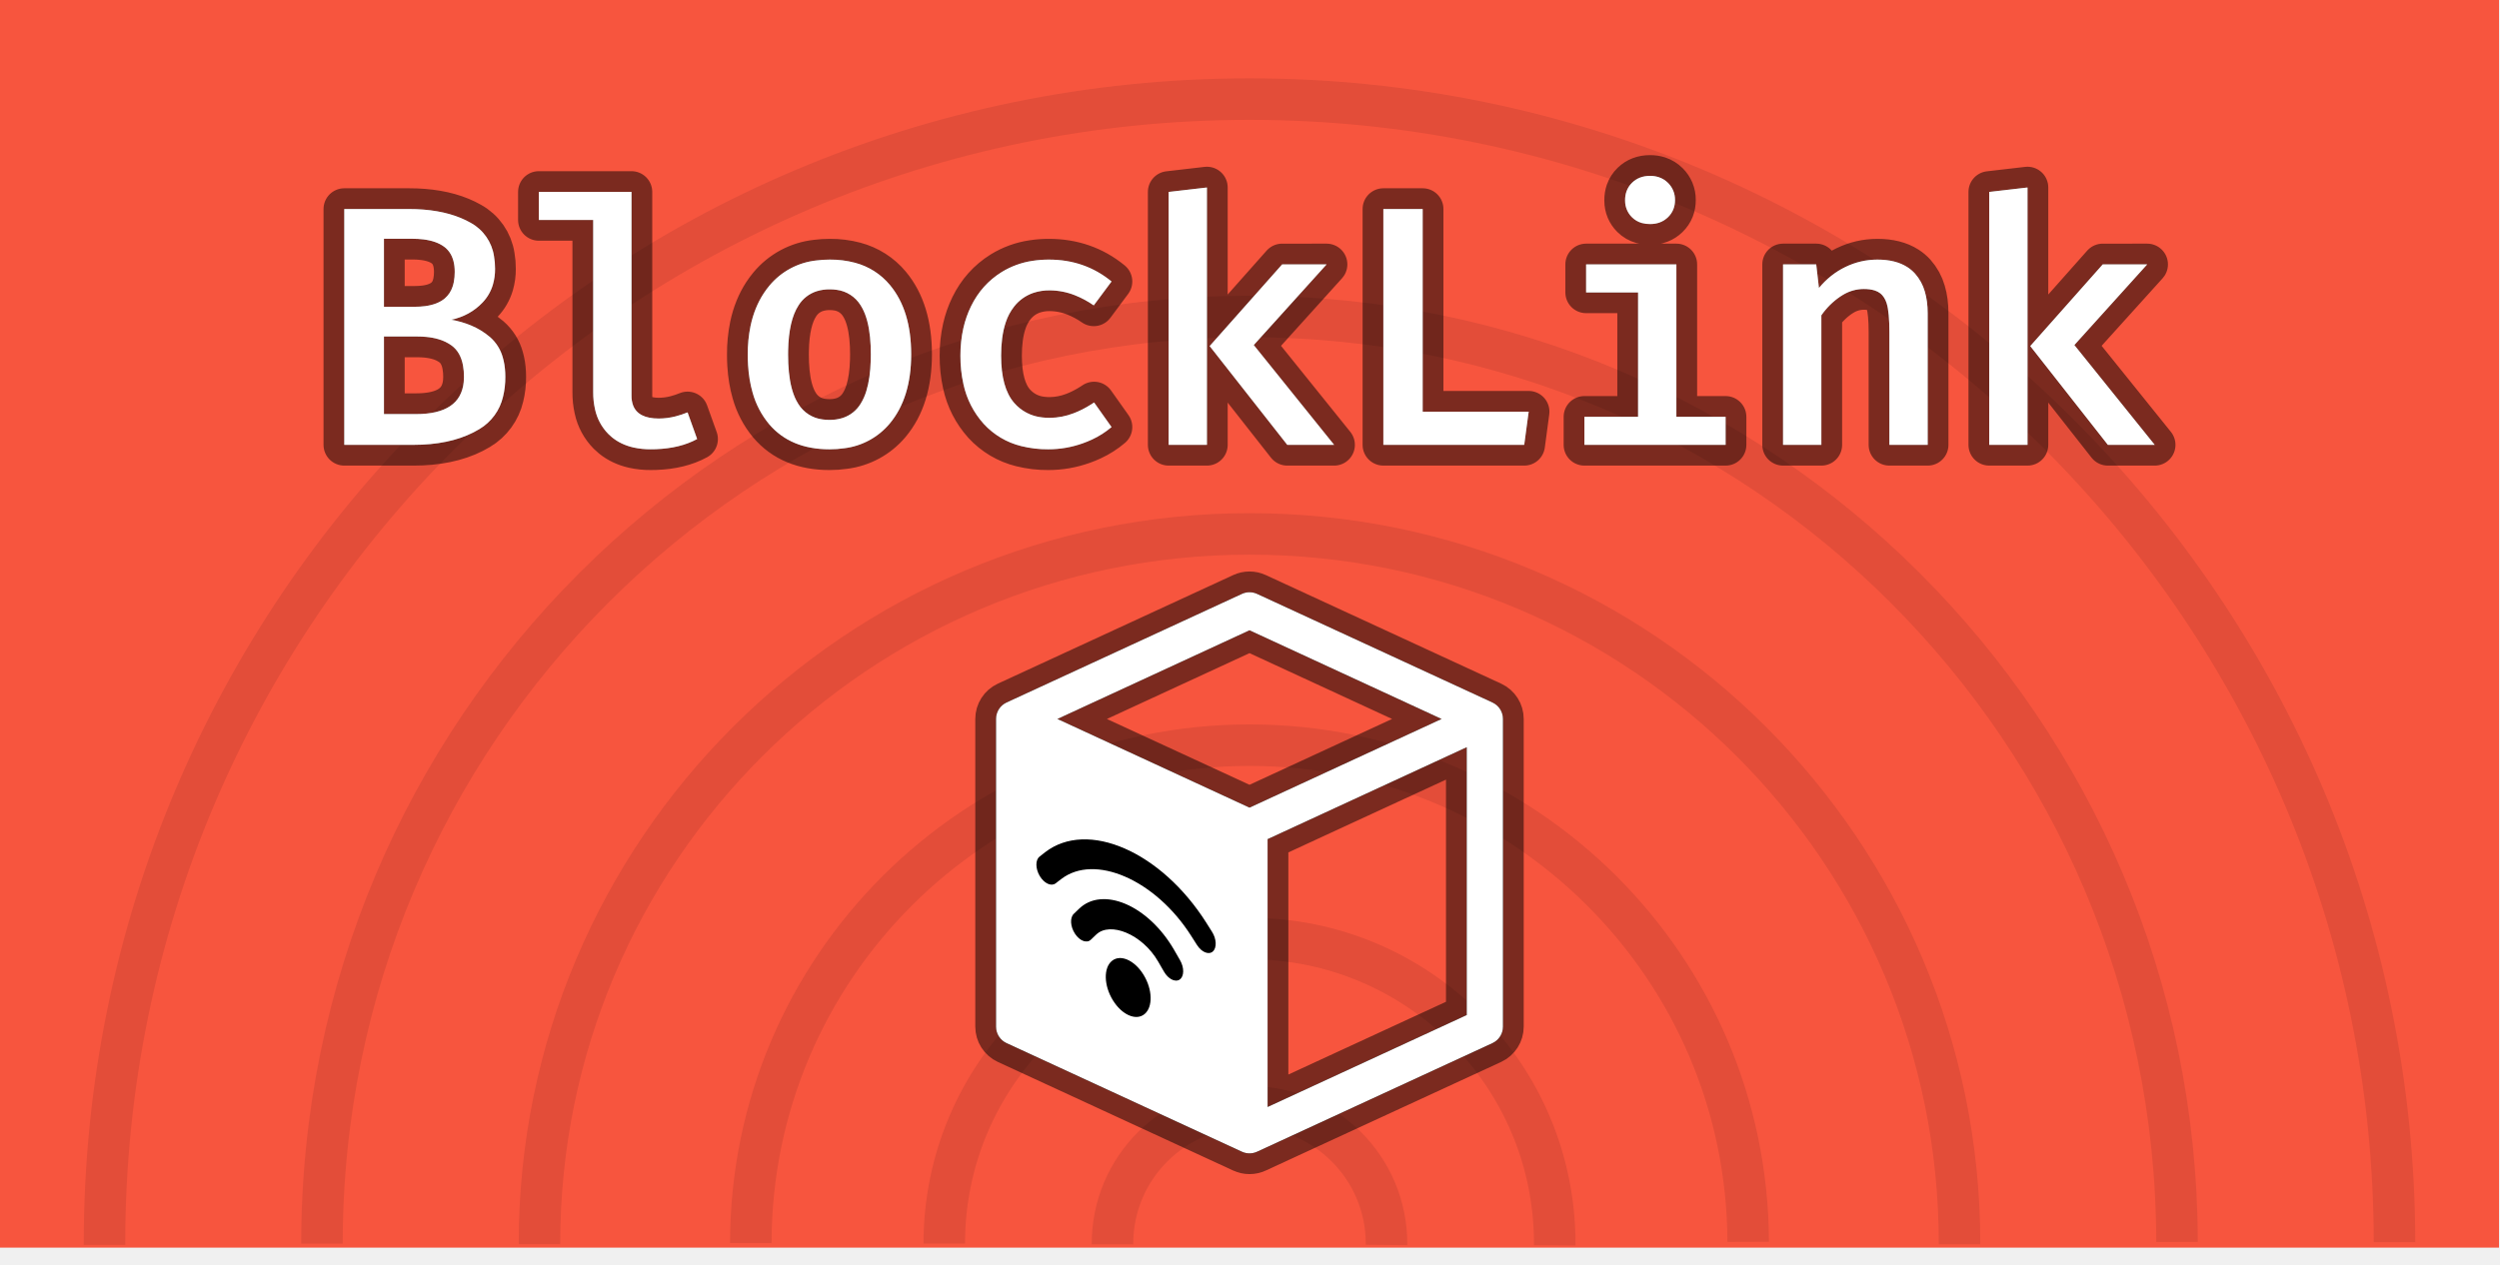
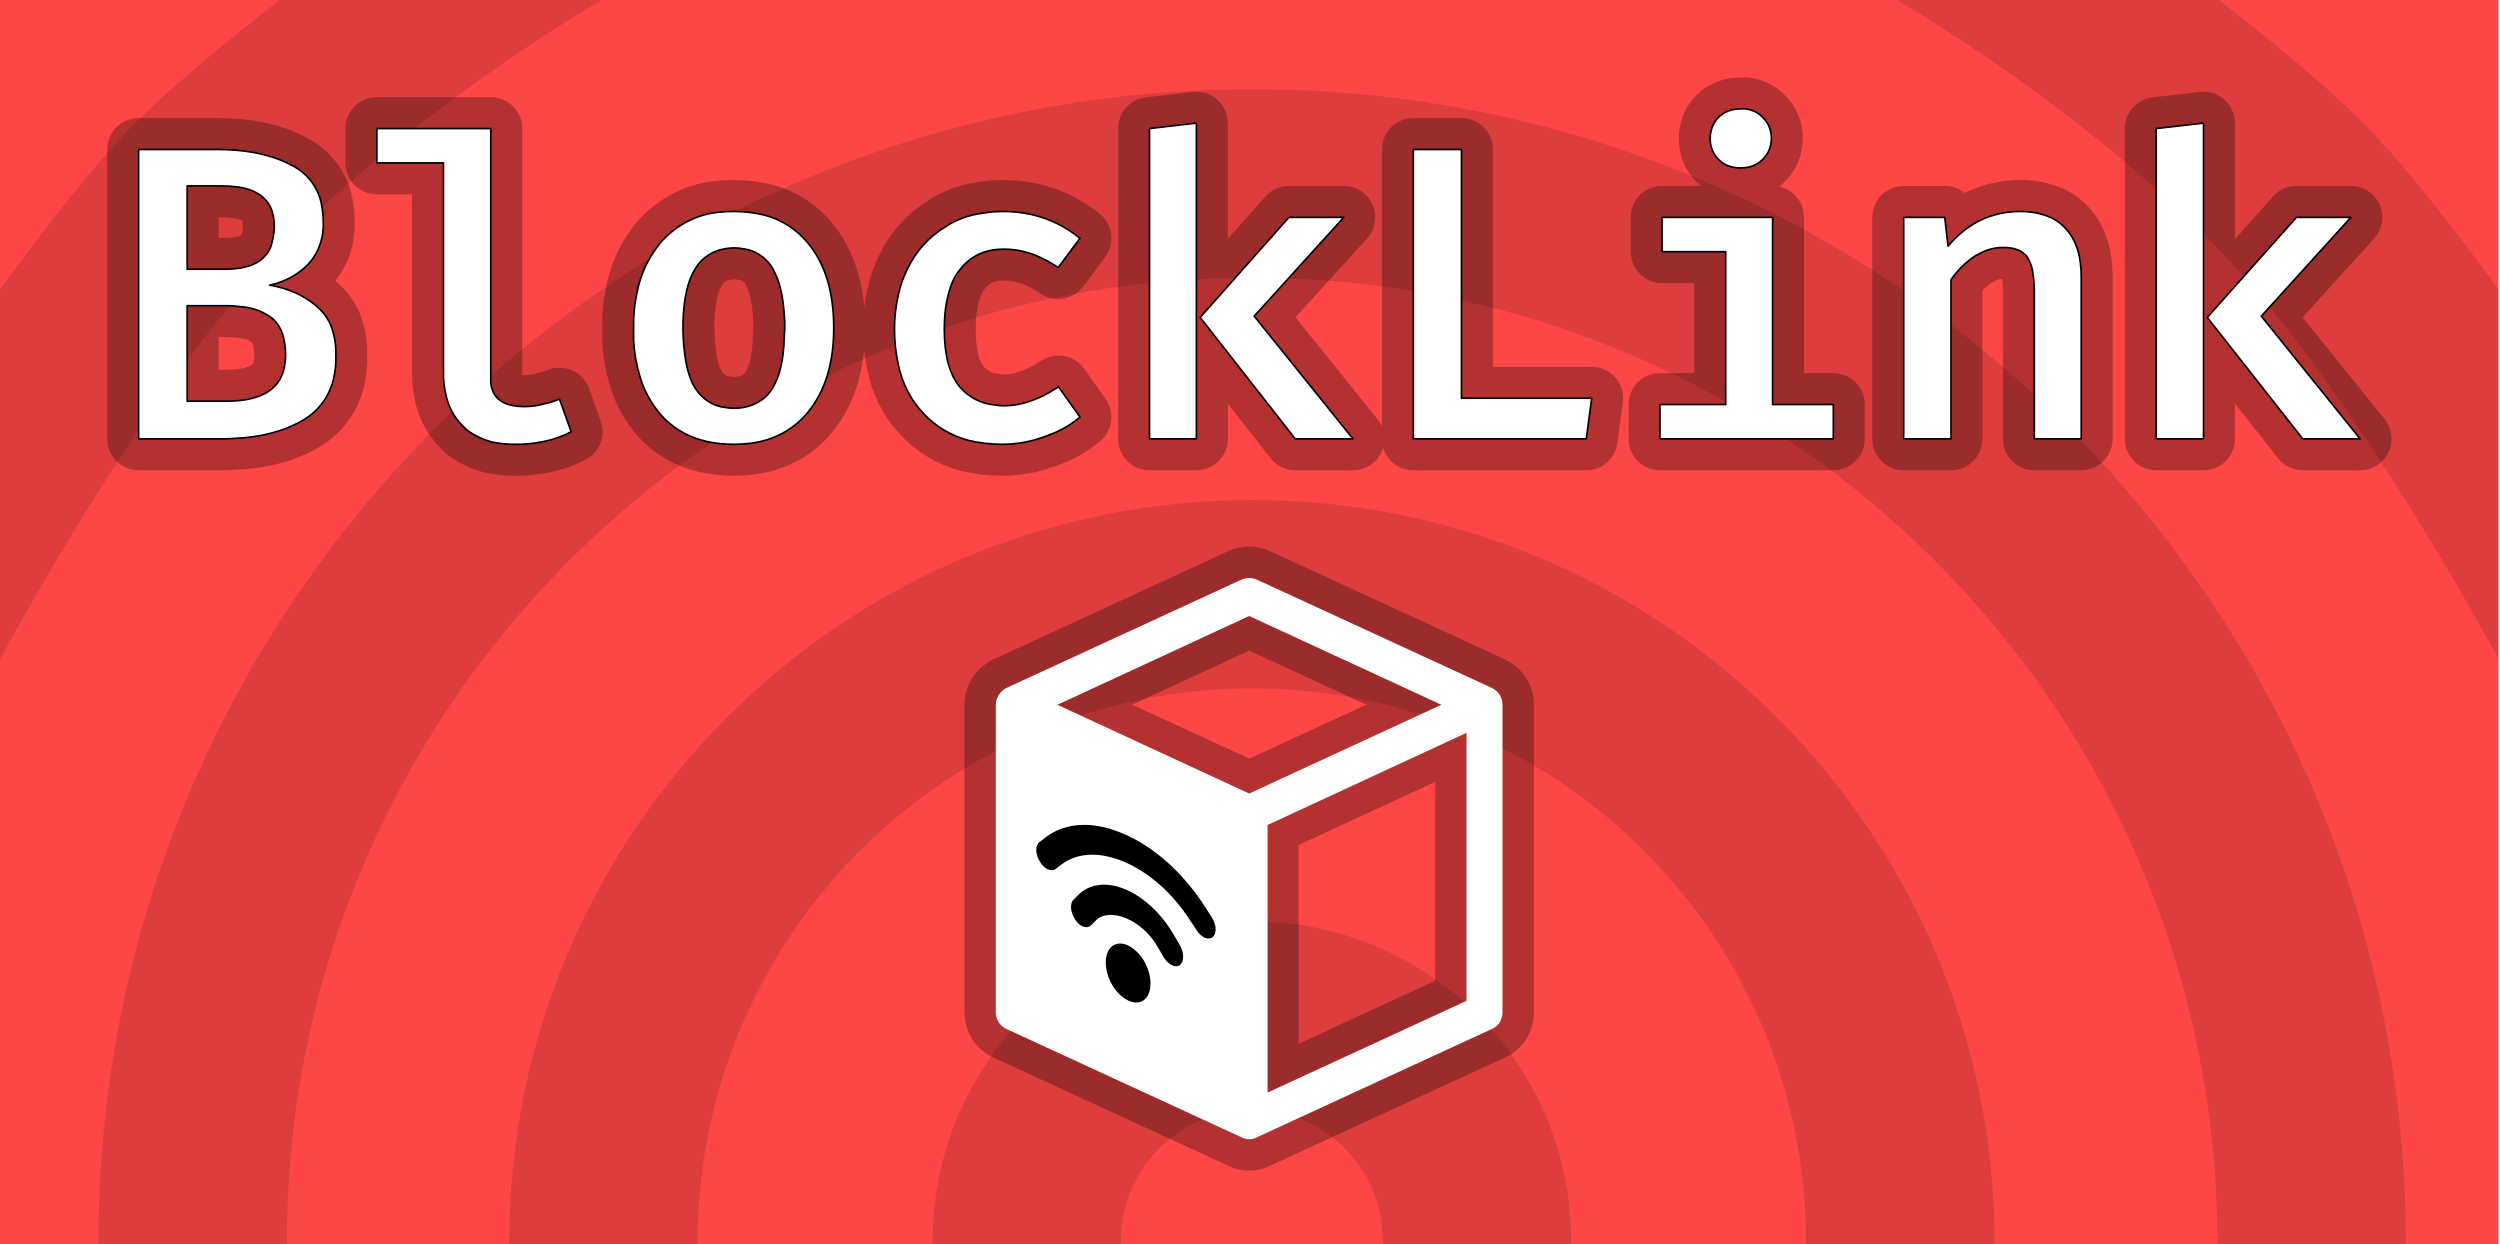
- <svg xmlns="http://www.w3.org/2000/svg" version="1.1" width="601.969" height="304.695" viewBox="0,0,601.969,304.695">
-   <g transform="translate(60.98458,-29.67563)">
-     <g stroke-miterlimit="10">
-       <path d="M-60.985,330.324v-300.649h601.969v300.649z" fill="#f7553e" fill-rule="nonzero" stroke="none" stroke-width="0" stroke-linecap="butt" stroke-linejoin="miter" />
-       <g fill="none" fill-rule="nonzero" stroke="#e34d39" stroke-width="10" stroke-linecap="butt" stroke-linejoin="miter">
-         <path d="M206.997,329.542c-0,-0.057 -0,-0.114 -0,-0.171c0,-18.228 14.776,-33.004 33.004,-33.004c18.228,0 33.004,14.776 33.004,33.004c0,0.103 -0,0.205 -0.001,0.307" />
-         <path d="M166.474,329.346c0.013,-40.596 32.928,-73.502 73.527,-73.502c40.607,0 73.527,32.919 73.527,73.527c0,0.136 -0,0.272 -0.001,0.408" />
-         <path d="M119.871,329.227c0.078,-66.279 53.832,-119.984 120.129,-119.984c66.196,0 119.886,53.542 120.128,119.681" />
-         <path d="M68.963,329.496c-0,-0.042 -0,-0.083 -0,-0.125c0,-94.461 76.576,-171.037 171.037,-171.037c94.461,0 171.037,76.576 171.037,171.037c0,0.052 -0,0.104 -0,0.155" />
-         <path d="M16.573,329.362c0.005,-123.391 100.035,-223.418 223.427,-223.418c123.255,0 223.2,99.804 223.427,223.007" />
-         <path d="M-35.817,329.672c-0,-0.1 -0,-0.201 -0,-0.301c0,-152.329 123.488,-275.817 275.817,-275.817c152.208,0 275.621,123.292 275.817,275.454" />
+ <svg xmlns="http://www.w3.org/2000/svg" version="1.2" viewBox="0 0 597 297" width="597" height="297">
+   <style>
+ 		.s0 { fill: #ff4646 } 
+ 		.s1 { opacity: .13;fill: #000000;stroke: #000000;stroke-linecap: round;stroke-miterlimit:10;stroke-width: .4 } 
+ 		.s2 { opacity: .13;fill: none;stroke: #000000;stroke-miterlimit:10;stroke-width: 45 } 
+ 		.s3 { opacity: .3;fill: #ffffff;stroke: #000000;stroke-linecap: round;stroke-linejoin: round;stroke-width: 15 } 
+ 		.s4 { fill: #ffffff;stroke: #000000;stroke-linecap: round;stroke-linejoin: round;stroke-width: .4 } 
+ 		.s5 { opacity: .3;fill: #000000;stroke: #000000;stroke-linejoin: round;stroke-width: 15 } 
+ 		.s6 { fill: #000000;stroke: #000000;stroke-miterlimit:10;stroke-width: .4 } 
+ 		.s7 { fill: #ffffff } 
+ 	</style>
+   <g>
+     <g>
+       <path class="s0" d="m0 298v-298h596.6v298z" />
+       <g>
+         <path class="s1" d="m529.7 0.1c0 0 23.5 17.9 36.3 31.2 12.7 13.3 30.5 37.9 30.5 37.9v87.5c0 0-32.2-60.2-63.5-94.1-33.1-35.8-79.3-62.4-79.3-62.4z" />
+         <path class="s1" d="m143 0.2c0 0-46.3 26.6-79.4 62.4-31.3 33.9-63.4 94.1-63.4 94.1v-87.5c0 0 17.7-24.6 30.5-37.9 12.8-13.3 36.3-31.2 36.3-31.2z" />
+         <g>
+           <path class="s2" d="m245.2 297.8c0-0.1 0-1.5 0-1.5 0-29.7 24.1-53.8 53.8-53.8 29.7 0 53.7 24.1 53.7 53.8 0 0.1 0 1.3 0 1.5" />
+           <path class="s2" d="m144.1 297.8c0 0 0-1.6 0-1.8 0.4-85.2 69.6-154.1 154.9-154.1 85.5 0 154.8 69.3 154.8 154.9q0 0.4 0 0.9" />
+           <path class="s2" d="m46 297.8c0 0 0-1.8 0-2 0.5-139.3 113.6-252 253-252 139.1 0 252 112.3 253 251.2 0 0.3 0 2.8 0 2.8" />
+         </g>
      </g>
-       <path d="M368.525,136.873v-43.487h7.989l0.659,5.683c1.812,-2.196 3.94,-3.885 6.383,-5.065c2.443,-1.181 5.01,-1.771 7.701,-1.771c2.929,0 5.331,0.601 7.205,1.804c0.686,0.439 1.31,0.968 1.855,1.573c1.098,1.24 1.903,2.711 2.356,4.303c0.461,1.537 0.692,3.288 0.692,5.251v31.709h-9.224v-27.097c0.001,-0.744 -0.012,-1.488 -0.039,-2.232c-0.055,-1.402 -0.164,-2.578 -0.327,-3.529c-0.026,-0.153 -0.055,-0.305 -0.086,-0.457c-0.233,-1.124 -0.639,-2.019 -1.217,-2.685c-0.167,-0.193 -0.353,-0.37 -0.554,-0.527c-0.38,-0.289 -0.806,-0.511 -1.26,-0.657c-0.393,-0.132 -0.83,-0.229 -1.312,-0.29c-0.458,-0.057 -0.92,-0.084 -1.382,-0.082c-1.75,0.006 -3.466,0.486 -4.966,1.388c-0.23,0.134 -0.455,0.275 -0.675,0.424c-1.784,1.208 -3.308,2.718 -4.571,4.53v31.215zM91.132,75.926v49.087c-0.015,0.8 0.116,1.596 0.387,2.349c0.806,2.113 2.873,3.169 6.202,3.169c1.359,-0.007 2.712,-0.183 4.027,-0.523c0.985,-0.251 1.951,-0.572 2.891,-0.96l2.306,6.424c-2.737,1.493 -6.06,2.31 -9.97,2.45c-0.41,0.014 -0.821,0.021 -1.231,0.021c-1.391,0.011 -2.778,-0.134 -4.137,-0.432c-2.004,-0.457 -3.728,-1.275 -5.172,-2.452c-0.301,-0.245 -0.588,-0.506 -0.863,-0.78c-1.623,-1.644 -2.743,-3.718 -3.227,-5.977c-0.302,-1.35 -0.449,-2.729 -0.439,-4.112v-41.51h-13.095v-6.754zM38.585,136.873h-16.637v-56.829h15.566c4.857,0 9.021,0.719 12.492,2.158c0.829,0.342 1.636,0.735 2.415,1.178c3.007,1.655 5.072,4.614 5.588,8.008c0.178,1.014 0.265,2.041 0.259,3.07c0.012,1.293 -0.165,2.58 -0.525,3.822c-0.474,1.607 -1.325,3.078 -2.481,4.291c-2.004,2.114 -4.516,3.5 -7.536,4.159c1.66,0.282 3.282,0.754 4.835,1.406c1.623,0.684 3.131,1.612 4.472,2.753c1.494,1.296 2.57,3.006 3.095,4.913c0.328,1.112 0.524,2.34 0.589,3.684c0.015,0.333 0.023,0.666 0.023,0.999c0.015,1.613 -0.17,3.222 -0.552,4.789c-0.756,3.274 -2.818,6.097 -5.708,7.812c-3.716,2.25 -8.325,3.498 -13.828,3.743c-0.689,0.03 -1.378,0.046 -2.067,0.045zM202.567,126.661l4.2,5.93c-1.418,1.205 -2.993,2.212 -4.682,2.994c-0.73,0.342 -1.476,0.648 -2.236,0.918c-2.69,0.961 -5.463,1.441 -8.318,1.441c-2.202,0.02 -4.397,-0.24 -6.533,-0.774c-3.475,-0.854 -6.619,-2.72 -9.033,-5.362c-2.429,-2.698 -4.108,-5.985 -4.87,-9.533c-0.503,-2.264 -0.748,-4.578 -0.731,-6.898c-0.013,-2.247 0.229,-4.489 0.721,-6.682c0.409,-1.804 1.024,-3.556 1.833,-5.22c1.702,-3.487 4.159,-6.232 7.371,-8.236c2.277,-1.403 4.816,-2.325 7.462,-2.712c1.305,-0.2 2.624,-0.298 3.945,-0.294c5.765,0 10.789,1.757 15.072,5.271l-4.283,5.765c-1.415,-0.987 -2.94,-1.807 -4.544,-2.444c-1.935,-0.77 -3.998,-1.171 -6.08,-1.18c-1.322,-0.015 -2.638,0.187 -3.896,0.597c-1.847,0.625 -3.471,1.777 -4.67,3.315c-0.878,1.126 -1.554,2.395 -1.997,3.752c-0.401,1.172 -0.695,2.481 -0.883,3.927c-0.172,1.373 -0.255,2.757 -0.249,4.141c0,5.161 1.043,8.95 3.13,11.366c1.719,1.996 4.139,3.255 6.76,3.517c0.599,0.073 1.202,0.109 1.806,0.107c1.976,-0.016 3.932,-0.391 5.774,-1.108c1.407,-0.531 2.83,-1.253 4.27,-2.166c0.223,-0.141 0.444,-0.285 0.663,-0.432zM272.244,136.873v-56.829h9.472v48.84h25.532l-1.071,7.989zM342.828,93.387v36.733h11.86v6.754h-34.015v-6.754h12.931v-29.98h-12.519v-6.754zM229.746,74.855v62.018h-9.224v-60.947zM427.413,74.855v62.018h-9.224v-60.947zM144.974,92.991c-1.981,-0.522 -4.023,-0.777 -6.072,-0.758c-1.074,-0.003 -2.147,0.065 -3.212,0.202c-4.419,0.47 -8.481,2.643 -11.325,6.058c-0.489,0.585 -0.944,1.198 -1.363,1.835c-1.5,2.281 -2.564,4.907 -3.192,7.876c-0.465,2.279 -0.691,4.601 -0.675,6.927c-0.001,0.835 0.024,1.67 0.074,2.504c0.147,2.412 0.512,4.627 1.095,6.644c0.767,2.793 2.123,5.388 3.978,7.612c3.432,4.036 8.277,6.054 14.537,6.054c1.208,0.004 2.416,-0.082 3.612,-0.255c4.246,-0.528 8.134,-2.644 10.884,-5.922c3.459,-4.118 5.189,-9.691 5.189,-16.719c0,-7.028 -1.702,-12.588 -5.106,-16.678c-2.174,-2.632 -5.121,-4.513 -8.424,-5.378zM258.572,93.387l-17.543,19.437l19.355,24.05h-11.284l-18.696,-23.802l17.461,-19.684zM456.24,93.387l-17.543,19.437l19.355,24.05h-11.284l-18.696,-23.802l17.461,-19.684zM138.901,99.399c-1.069,-0.012 -2.134,0.142 -3.156,0.457c-1.819,0.581 -3.372,1.791 -4.38,3.414c-1.565,2.41 -2.399,6.019 -2.502,10.826c-0.007,0.344 -0.011,0.689 -0.01,1.034c-0.005,1.404 0.06,2.807 0.196,4.205c0.283,2.807 0.875,5.084 1.777,6.832c0.152,0.296 0.318,0.585 0.498,0.865c1.275,2.052 3.41,3.417 5.809,3.712c0.559,0.08 1.122,0.119 1.686,0.117c1.068,0.012 2.132,-0.142 3.152,-0.457c1.811,-0.579 3.352,-1.791 4.343,-3.414c0.602,-0.971 1.071,-2.019 1.394,-3.115c0.62,-2.014 0.973,-4.482 1.056,-7.404c0.014,-0.474 0.021,-0.948 0.021,-1.423c0.005,-1.391 -0.06,-2.781 -0.196,-4.165c-0.287,-2.813 -0.889,-5.095 -1.806,-6.846c-0.144,-0.276 -0.301,-0.545 -0.469,-0.807c-1.263,-2.046 -3.384,-3.412 -5.769,-3.715c-0.544,-0.079 -1.093,-0.117 -1.643,-0.115zM39.574,110.765h-8.071v18.696h7.742c7.135,0 10.959,-2.578 11.471,-7.734c0.04,-0.413 0.06,-0.828 0.06,-1.244c0.006,-0.914 -0.07,-1.826 -0.229,-2.726c-0.395,-2.155 -1.307,-3.758 -2.736,-4.81c-0.957,-0.689 -2.026,-1.207 -3.161,-1.53c-0.914,-0.272 -1.918,-0.458 -3.01,-0.56c-0.687,-0.063 -1.376,-0.094 -2.065,-0.093zM38.338,87.21h-6.836v16.39h7.413c0.849,0.004 1.697,-0.049 2.539,-0.159c1.995,-0.272 3.564,-0.892 4.709,-1.859c0.867,-0.746 1.512,-1.718 1.863,-2.806c0.239,-0.697 0.396,-1.475 0.472,-2.333c0.036,-0.414 0.054,-0.829 0.054,-1.244c0,-1.97 -0.428,-3.559 -1.283,-4.767c-0.362,-0.511 -0.805,-0.96 -1.312,-1.328c-1.235,-0.902 -2.884,-1.482 -4.946,-1.74c-0.887,-0.107 -1.779,-0.158 -2.673,-0.154zM338.576,72.368c-0.676,-0.214 -1.381,-0.32 -2.09,-0.313c-1.757,0 -3.198,0.549 -4.324,1.647c-0.618,0.595 -1.086,1.328 -1.365,2.139c-0.221,0.664 -0.33,1.361 -0.323,2.061c0,0.053 0.001,0.106 0.002,0.159c-0.003,1.487 0.589,2.913 1.645,3.96c0.671,0.672 1.506,1.156 2.423,1.402c0.633,0.169 1.286,0.251 1.942,0.245c1.757,0 3.198,-0.549 4.324,-1.647c0.563,-0.539 1.004,-1.193 1.293,-1.917c0.27,-0.702 0.404,-1.449 0.395,-2.201c0,-0.025 0,-0.051 0,-0.076c0.016,-1.534 -0.594,-3.008 -1.688,-4.083c-0.624,-0.63 -1.39,-1.102 -2.234,-1.375z" fill="#ffffff" fill-rule="evenodd" stroke-opacity="0.502" stroke="#000000" stroke-width="10" stroke-linecap="round" stroke-linejoin="round" />
-       <path d="M368.525,136.873v-43.487h7.989l0.659,5.683c1.812,-2.196 3.94,-3.885 6.383,-5.065c2.443,-1.181 5.01,-1.771 7.701,-1.771c2.929,0 5.331,0.601 7.205,1.804c0.686,0.439 1.31,0.968 1.855,1.573c1.098,1.24 1.903,2.711 2.356,4.303c0.461,1.537 0.692,3.288 0.692,5.251v31.709h-9.224v-27.097c0.001,-0.744 -0.012,-1.488 -0.039,-2.232c-0.055,-1.402 -0.164,-2.578 -0.327,-3.529c-0.026,-0.153 -0.055,-0.305 -0.086,-0.457c-0.233,-1.124 -0.639,-2.019 -1.217,-2.685c-0.167,-0.193 -0.353,-0.37 -0.554,-0.527c-0.38,-0.289 -0.806,-0.511 -1.26,-0.657c-0.393,-0.132 -0.83,-0.229 -1.312,-0.29c-0.458,-0.057 -0.92,-0.084 -1.382,-0.082c-1.75,0.006 -3.466,0.486 -4.966,1.388c-0.23,0.134 -0.455,0.275 -0.675,0.424c-1.784,1.208 -3.308,2.718 -4.571,4.53v31.215zM91.132,75.926v49.087c-0.015,0.8 0.116,1.596 0.387,2.349c0.806,2.113 2.873,3.169 6.202,3.169c1.359,-0.007 2.712,-0.183 4.027,-0.523c0.985,-0.251 1.951,-0.572 2.891,-0.96l2.306,6.424c-2.737,1.493 -6.06,2.31 -9.97,2.45c-0.41,0.014 -0.821,0.021 -1.231,0.021c-1.391,0.011 -2.778,-0.134 -4.137,-0.432c-2.004,-0.457 -3.728,-1.275 -5.172,-2.452c-0.301,-0.245 -0.588,-0.506 -0.863,-0.78c-1.623,-1.644 -2.743,-3.718 -3.227,-5.977c-0.302,-1.35 -0.449,-2.729 -0.439,-4.112v-41.51h-13.095v-6.754zM38.585,136.873h-16.637v-56.829h15.566c4.857,0 9.021,0.719 12.492,2.158c0.829,0.342 1.636,0.735 2.415,1.178c3.007,1.655 5.072,4.614 5.588,8.008c0.178,1.014 0.265,2.041 0.259,3.07c0.012,1.293 -0.165,2.58 -0.525,3.822c-0.474,1.607 -1.325,3.078 -2.481,4.291c-2.004,2.114 -4.516,3.5 -7.536,4.159c1.66,0.282 3.282,0.754 4.835,1.406c1.623,0.684 3.131,1.612 4.472,2.753c1.494,1.296 2.57,3.006 3.095,4.913c0.328,1.112 0.524,2.34 0.589,3.684c0.015,0.333 0.023,0.666 0.023,0.999c0.015,1.613 -0.17,3.222 -0.552,4.789c-0.756,3.274 -2.818,6.097 -5.708,7.812c-3.716,2.25 -8.325,3.498 -13.828,3.743c-0.689,0.03 -1.378,0.046 -2.067,0.045zM202.567,126.661l4.2,5.93c-1.418,1.205 -2.993,2.212 -4.682,2.994c-0.73,0.342 -1.476,0.648 -2.236,0.918c-2.69,0.961 -5.463,1.441 -8.318,1.441c-2.202,0.02 -4.397,-0.24 -6.533,-0.774c-3.475,-0.854 -6.619,-2.72 -9.033,-5.362c-2.429,-2.698 -4.108,-5.985 -4.87,-9.533c-0.503,-2.264 -0.748,-4.578 -0.731,-6.898c-0.013,-2.247 0.229,-4.489 0.721,-6.682c0.409,-1.804 1.024,-3.556 1.833,-5.22c1.702,-3.487 4.159,-6.232 7.371,-8.236c2.277,-1.403 4.816,-2.325 7.462,-2.712c1.305,-0.2 2.624,-0.298 3.945,-0.294c5.765,0 10.789,1.757 15.072,5.271l-4.283,5.765c-1.415,-0.987 -2.94,-1.807 -4.544,-2.444c-1.935,-0.77 -3.998,-1.171 -6.08,-1.18c-1.322,-0.015 -2.638,0.187 -3.896,0.597c-1.847,0.625 -3.471,1.777 -4.67,3.315c-0.878,1.126 -1.554,2.395 -1.997,3.752c-0.401,1.172 -0.695,2.481 -0.883,3.927c-0.172,1.373 -0.255,2.757 -0.249,4.141c0,5.161 1.043,8.95 3.13,11.366c1.719,1.996 4.139,3.255 6.76,3.517c0.599,0.073 1.202,0.109 1.806,0.107c1.976,-0.016 3.932,-0.391 5.774,-1.108c1.407,-0.531 2.83,-1.253 4.27,-2.166c0.223,-0.141 0.444,-0.285 0.663,-0.432zM272.244,136.873v-56.829h9.472v48.84h25.532l-1.071,7.989zM342.828,93.387v36.733h11.86v6.754h-34.015v-6.754h12.931v-29.98h-12.519v-6.754zM229.746,74.855v62.018h-9.224v-60.947zM427.413,74.855v62.018h-9.224v-60.947zM144.974,92.991c-1.981,-0.522 -4.023,-0.777 -6.072,-0.758c-1.074,-0.003 -2.147,0.065 -3.212,0.202c-4.419,0.47 -8.481,2.643 -11.325,6.058c-0.489,0.585 -0.944,1.198 -1.363,1.835c-1.5,2.281 -2.564,4.907 -3.192,7.876c-0.465,2.279 -0.691,4.601 -0.675,6.927c-0.001,0.835 0.024,1.67 0.074,2.504c0.147,2.412 0.512,4.627 1.095,6.644c0.767,2.793 2.123,5.388 3.978,7.612c3.432,4.036 8.277,6.054 14.537,6.054c1.208,0.004 2.416,-0.082 3.612,-0.255c4.246,-0.528 8.134,-2.644 10.884,-5.922c3.459,-4.118 5.189,-9.691 5.189,-16.719c0,-7.028 -1.702,-12.588 -5.106,-16.678c-2.174,-2.632 -5.121,-4.513 -8.424,-5.378zM258.572,93.387l-17.543,19.437l19.355,24.05h-11.284l-18.696,-23.802l17.461,-19.684zM456.24,93.387l-17.543,19.437l19.355,24.05h-11.284l-18.696,-23.802l17.461,-19.684zM138.901,99.399c-1.069,-0.012 -2.134,0.142 -3.156,0.457c-1.819,0.581 -3.372,1.791 -4.38,3.414c-1.565,2.41 -2.399,6.019 -2.502,10.826c-0.007,0.344 -0.011,0.689 -0.01,1.034c-0.005,1.404 0.06,2.807 0.196,4.205c0.283,2.807 0.875,5.084 1.777,6.832c0.152,0.296 0.318,0.585 0.498,0.865c1.275,2.052 3.41,3.417 5.809,3.712c0.559,0.08 1.122,0.119 1.686,0.117c1.068,0.012 2.132,-0.142 3.152,-0.457c1.811,-0.579 3.352,-1.791 4.343,-3.414c0.602,-0.971 1.071,-2.019 1.394,-3.115c0.62,-2.014 0.973,-4.482 1.056,-7.404c0.014,-0.474 0.021,-0.948 0.021,-1.423c0.005,-1.391 -0.06,-2.781 -0.196,-4.165c-0.287,-2.813 -0.889,-5.095 -1.806,-6.846c-0.144,-0.276 -0.301,-0.545 -0.469,-0.807c-1.263,-2.046 -3.384,-3.412 -5.769,-3.715c-0.544,-0.079 -1.093,-0.117 -1.643,-0.115zM39.574,110.765h-8.071v18.696h7.742c7.135,0 10.959,-2.578 11.471,-7.734c0.04,-0.413 0.06,-0.828 0.06,-1.244c0.006,-0.914 -0.07,-1.826 -0.229,-2.726c-0.395,-2.155 -1.307,-3.758 -2.736,-4.81c-0.957,-0.689 -2.026,-1.207 -3.161,-1.53c-0.914,-0.272 -1.918,-0.458 -3.01,-0.56c-0.687,-0.063 -1.376,-0.094 -2.065,-0.093zM38.338,87.21h-6.836v16.39h7.413c0.849,0.004 1.697,-0.049 2.539,-0.159c1.995,-0.272 3.564,-0.892 4.709,-1.859c0.867,-0.746 1.512,-1.718 1.863,-2.806c0.239,-0.697 0.396,-1.475 0.472,-2.333c0.036,-0.414 0.054,-0.829 0.054,-1.244c0,-1.97 -0.428,-3.559 -1.283,-4.767c-0.362,-0.511 -0.805,-0.96 -1.312,-1.328c-1.235,-0.902 -2.884,-1.482 -4.946,-1.74c-0.887,-0.107 -1.779,-0.158 -2.673,-0.154zM338.576,72.368c-0.676,-0.214 -1.381,-0.32 -2.09,-0.313c-1.757,0 -3.198,0.549 -4.324,1.647c-0.618,0.595 -1.086,1.328 -1.365,2.139c-0.221,0.664 -0.33,1.361 -0.323,2.061c0,0.053 0.001,0.106 0.002,0.159c-0.003,1.487 0.589,2.913 1.645,3.96c0.671,0.672 1.506,1.156 2.423,1.402c0.633,0.169 1.286,0.251 1.942,0.245c1.757,0 3.198,-0.549 4.324,-1.647c0.563,-0.539 1.004,-1.193 1.293,-1.917c0.27,-0.702 0.404,-1.449 0.395,-2.201c0,-0.025 0,-0.051 0,-0.076c0.016,-1.534 -0.594,-3.008 -1.688,-4.083c-0.624,-0.63 -1.39,-1.102 -2.234,-1.375z" fill="#ffffff" fill-rule="evenodd" stroke="#000000" stroke-width="0" stroke-linecap="round" stroke-linejoin="round" />
-       <g fill-rule="nonzero" stroke-linecap="butt">
-         <path d="M301.055,202.931v74.139c0.004,1.703 -0.984,3.253 -2.529,3.969l-56.694,26.167c-1.162,0.538 -2.501,0.538 -3.663,0l-56.694,-26.167c-1.546,-0.715 -2.534,-2.265 -2.529,-3.969v-74.139c-0.004,-1.703 0.984,-3.253 2.529,-3.969l56.694,-26.167c1.162,-0.538 2.501,-0.538 3.663,0l56.694,26.167c1.546,0.715 2.534,2.265 2.529,3.969zM292.333,209.734l-47.972,22.154v64.544l47.972,-22.154zM286.271,202.931l-46.271,-21.369l-46.271,21.369l46.271,21.369zM239.305,304.199l2.574,-75.497l-61.77,-24.88l1.287,75.068z" fill="#000000" stroke-opacity="0.502" stroke="#000000" stroke-width="10" stroke-linejoin="round" />
-         <path d="M179.951,278.282l5.412,-53.269l55.673,5.657l-5.412,53.269z" fill="#000000" stroke="#000000" stroke-width="0" stroke-linejoin="miter" />
-         <path d="M301.055,202.931v74.139c0.004,1.703 -0.984,3.253 -2.529,3.969l-56.694,26.167c-1.162,0.538 -2.501,0.538 -3.663,0l-56.694,-26.167c-1.546,-0.715 -2.534,-2.265 -2.529,-3.969v-74.139c-0.004,-1.703 0.984,-3.253 2.529,-3.969l56.694,-26.167c1.162,-0.538 2.501,-0.538 3.663,0l56.694,26.167c1.546,0.715 2.534,2.265 2.529,3.969zM286.271,202.931l-46.271,-21.369l-46.271,21.369l46.271,21.369zM292.333,209.734l-47.972,22.154v64.544l47.972,-22.154zM229.584,252.01c-5.446,-8.582 -12.603,-14.794 -19.668,-17.875c-7.065,-3.081 -14.06,-3.041 -19.181,0.932l-1.298,1.025c-1.043,0.8 -1.019,2.905 0.038,4.685c1.068,1.785 2.777,2.569 3.82,1.769l1.308,-1.007c8.074,-6.268 22.774,0.143 31.361,13.678l1.391,2.184c1.108,1.738 2.816,2.444 3.815,1.56c0.988,-0.888 0.902,-3.021 -0.207,-4.758l-1.381,-2.193zM221.862,258.612c-3.144,-5.444 -7.456,-9.291 -11.683,-11.096c-4.238,-1.81 -8.392,-1.578 -11.2,1.116l-1.302,1.255c-0.977,0.919 -0.848,3.083 0.291,4.808c1.139,1.725 2.845,2.366 3.811,1.429l1.302,-1.242c3.327,-3.192 11.101,-0.111 14.911,6.503l1.397,2.42c1.037,1.81 2.748,2.66 3.823,1.9c1.065,-0.764 1.094,-2.859 0.046,-4.661l-1.398,-2.433zM214.478,264.573c-1.088,-1.768 -2.487,-3.024 -3.868,-3.627c-1.381,-0.602 -2.746,-0.551 -3.767,0.297c-2.041,1.696 -1.931,5.934 0.245,9.469c2.177,3.536 5.593,5.026 7.635,3.33c2.041,-1.696 1.931,-5.934 -0.245,-9.469z" fill="#ffffff" stroke="none" stroke-width="1" stroke-linejoin="miter" />
+       <path fill-rule="evenodd" class="s3" d="m454.6 104.8v-52.9h9.8l0.8 6.9q3.3-4 7.7-6.2 4.5-2.1 9.4-2.1 5.3 0 8.8 2.2 1.2 0.8 2.2 1.9c1.4 1.5 2.3 3.3 2.9 5.2q0.8 2.8 0.8 6.4v38.6h-11.2c0-0.9 0-34.8 0-35.7q-0.1-2.5-0.4-4.3-0.1-0.3-0.1-0.5-0.5-2.1-1.5-3.3-0.3-0.3-0.7-0.6-0.7-0.6-1.5-0.8-0.7-0.3-1.6-0.4-0.9-0.1-1.7-0.1c-2.1 0-4.2 0.6-6 1.7q-0.5 0.2-0.9 0.5-3.2 2.2-5.5 5.5v38zm-337.4-74.1v59.7q-0.1 1.4 0.4 2.8 1.5 3.9 7.6 3.9 2.5 0 4.9-0.7 1.8-0.4 3.5-1.1l2.8 7.8q-5 2.7-12.1 3-0.8 0-1.5 0-2.6 0-5.1-0.5-3.6-0.9-6.3-3-0.5-0.5-1-1c-2-2-3.3-4.5-3.9-7.2q-0.6-2.5-0.6-5v-50.5h-15.9v-8.2zm-63.9 74.1h-20.2v-69.1h18.9q8.8 0 15.2 2.6 1.5 0.6 2.9 1.4c3.7 2 6.2 5.6 6.8 9.8q0.3 1.8 0.3 3.7 0.1 2.4-0.6 4.6c-0.6 2-1.6 3.8-3 5.3q-3.7 3.8-9.2 5 3 0.5 5.9 1.7c2 0.9 3.8 2 5.4 3.4 1.8 1.6 3.2 3.6 3.8 6q0.6 2 0.7 4.4 0 0.6 0 1.3 0.1 2.9-0.6 5.8c-1 4-3.5 7.4-7 9.5q-6.8 4.1-16.8 4.5-1.3 0.1-2.5 0.1zm199.5-12.4l5.1 7.2q-2.6 2.2-5.7 3.6-1.4 0.6-2.8 1.1-4.9 1.8-10.1 1.8c-2.6 0-5.3-0.3-7.9-0.9-4.2-1.1-8.1-3.4-11-6.6-3-3.2-5-7.2-5.9-11.6q-0.9-4.1-0.9-8.4 0-4.1 0.9-8.1 0.7-3.3 2.2-6.3 3.1-6.4 9-10c2.7-1.8 5.8-2.9 9-3.3q2.4-0.4 4.8-0.4 10.5 0 18.4 6.4l-5.2 7q-2.6-1.8-5.6-3c-2.3-0.9-4.8-1.4-7.4-1.4-1.6 0-3.2 0.2-4.7 0.7-2.3 0.8-4.2 2.2-5.7 4.1-1.1 1.3-1.9 2.9-2.4 4.5q-0.7 2.2-1.1 4.8-0.3 2.5-0.3 5 0 9.5 3.8 13.9c2.1 2.4 5 3.9 8.2 4.2q1.1 0.2 2.2 0.2c2.4 0 4.8-0.5 7.1-1.4q2.5-0.9 5.1-2.6 0.5-0.3 0.9-0.5zm84.7 12.4v-69.1h11.5v59.4h31.1l-1.3 9.7zm85.8-52.9v44.7h14.5v8.2h-41.4v-8.2h15.7v-36.5h-15.2v-8.2zm-137.6-22.5v75.4h-11.2v-74.1zm240.5 0v75.4h-11.3v-74.1zm-333.3 28.6q6.2 7.4 6.2 20.3 0 12.8-6.3 20.3c-3.3 4-8 6.5-13.2 7.2q-2.2 0.3-4.4 0.3-11.4 0-17.7-7.4c-2.2-2.7-3.9-5.8-4.8-9.2q-1.1-3.7-1.4-8.1 0-1.5 0-3-0.1-4.3 0.8-8.5 1.1-5.4 3.9-9.6 0.7-1.1 1.6-2.2c3.5-4.1 8.4-6.8 13.8-7.4q1.9-0.2 3.9-0.2c2.5 0 5 0.3 7.4 0.9 4 1.1 7.6 3.4 10.2 6.6zm128-6.1l-21.4 23.6 23.6 29.3h-13.8l-22.7-29 21.2-23.9zm240.5 0l-21.4 23.6 23.6 29.3h-13.7l-22.8-29 21.3-23.9zm-386 7.3q-2 0-3.9 0.6c-2.2 0.7-4.1 2.2-5.3 4.1q-2.9 4.4-3.1 13.2 0 0.6 0 1.3 0 2.5 0.3 5.1 0.5 5.1 2.1 8.3 0.3 0.5 0.6 1c1.6 2.5 4.2 4.2 7.1 4.5q1 0.2 2.1 0.2 1.9 0 3.8-0.6c2.2-0.7 4.1-2.1 5.3-4.1q1.1-1.8 1.7-3.8 1.1-3.7 1.2-9 0.1-0.9 0.1-1.7 0-2.6-0.3-5.1-0.5-5.1-2.2-8.3-0.2-0.5-0.5-1c-1.6-2.5-4.1-4.2-7-4.5q-1-0.2-2-0.2zm-120.9 13.8h-9.8v22.8h9.4q13.1 0 14-9.4 0.1-0.8 0.1-1.5 0-1.7-0.3-3.4-0.7-3.9-3.3-5.8c-1.2-0.8-2.5-1.5-3.9-1.9q-1.7-0.5-3.7-0.6-1.2-0.2-2.5-0.2zm-1.5-28.6h-8.3v19.9h9q1.6 0 3.1-0.2 3.7-0.5 5.7-2.2c1.1-0.9 1.9-2.1 2.3-3.4q0.4-1.3 0.6-2.9 0.1-0.7 0.1-1.5 0-3.6-1.6-5.8-0.7-0.9-1.6-1.6-2.3-1.7-6-2.1-1.6-0.2-3.3-0.2zm367.9-16.4c1.4 1.3 2.1 3.1 2.1 5q0 0 0 0.1 0 1.4-0.5 2.6c-0.3 0.9-0.9 1.7-1.6 2.4q-2 2-5.2 2-1.2 0-2.4-0.3c-1.1-0.3-2.1-0.9-2.9-1.7-1.3-1.3-2-3-2-4.8q0-0.1 0-0.2 0-1.3 0.4-2.5c0.3-1 0.9-1.9 1.6-2.6q2.1-2 5.3-2 1.3-0.1 2.5 0.3c1.1 0.4 2 0.9 2.7 1.7z" />
+       <path fill-rule="evenodd" class="s4" d="m454.6 104.8v-52.9h9.8l0.8 6.9q3.3-4 7.7-6.2 4.5-2.1 9.4-2.1 5.3 0 8.8 2.2 1.2 0.8 2.2 1.9c1.4 1.5 2.3 3.3 2.9 5.2q0.8 2.8 0.8 6.4v38.6h-11.2c0-0.9 0-34.8 0-35.7q-0.1-2.5-0.4-4.3-0.1-0.3-0.1-0.5-0.5-2.1-1.5-3.3-0.3-0.3-0.7-0.6-0.7-0.6-1.5-0.8-0.7-0.3-1.6-0.4-0.9-0.1-1.7-0.1c-2.1 0-4.2 0.6-6 1.7q-0.5 0.2-0.9 0.5-3.2 2.2-5.5 5.5v38zm-337.4-74.1v59.7q-0.1 1.4 0.4 2.8 1.5 3.9 7.6 3.9 2.5 0 4.9-0.7 1.8-0.4 3.5-1.1l2.8 7.8q-5 2.7-12.1 3-0.8 0-1.5 0-2.6 0-5.1-0.5-3.6-0.9-6.3-3-0.5-0.5-1-1c-2-2-3.3-4.5-3.9-7.2q-0.6-2.5-0.6-5v-50.5h-15.9v-8.2zm-63.9 74.1h-20.2v-69.1h18.9q8.8 0 15.2 2.6 1.5 0.6 2.9 1.4c3.7 2 6.2 5.6 6.8 9.8q0.3 1.8 0.3 3.7 0.1 2.4-0.6 4.6c-0.6 2-1.6 3.8-3 5.3q-3.7 3.8-9.2 5 3 0.5 5.9 1.7c2 0.9 3.8 2 5.4 3.4 1.8 1.6 3.2 3.6 3.8 6q0.6 2 0.7 4.4 0 0.6 0 1.3 0.1 2.9-0.6 5.8c-1 4-3.5 7.4-7 9.5q-6.8 4.1-16.8 4.5-1.3 0.1-2.5 0.1zm199.5-12.4l5.1 7.2q-2.6 2.2-5.7 3.6-1.4 0.6-2.8 1.1-4.9 1.8-10.1 1.8c-2.6 0-5.3-0.3-7.9-0.9-4.2-1.1-8.1-3.4-11-6.6-3-3.2-5-7.2-5.9-11.6q-0.9-4.1-0.9-8.4 0-4.1 0.9-8.1 0.7-3.3 2.2-6.3 3.1-6.4 9-10c2.7-1.8 5.8-2.9 9-3.3q2.4-0.4 4.8-0.4 10.5 0 18.4 6.4l-5.2 7q-2.6-1.8-5.6-3c-2.3-0.9-4.8-1.4-7.4-1.4-1.6 0-3.2 0.2-4.7 0.7-2.3 0.8-4.2 2.2-5.7 4.1-1.1 1.3-1.9 2.9-2.4 4.5q-0.7 2.2-1.1 4.8-0.3 2.5-0.3 5 0 9.5 3.8 13.9c2.1 2.4 5 3.9 8.2 4.2q1.1 0.2 2.2 0.2c2.4 0 4.8-0.5 7.1-1.4q2.5-0.9 5.1-2.6 0.5-0.3 0.9-0.5zm84.7 12.4v-69.1h11.5v59.4h31.1l-1.3 9.7zm85.8-52.9v44.7h14.5v8.2h-41.4v-8.2h15.7v-36.5h-15.2v-8.2zm-137.6-22.5v75.4h-11.2v-74.1zm240.5 0v75.4h-11.3v-74.1zm-333.3 28.6q6.2 7.4 6.2 20.3 0 12.8-6.3 20.3c-3.3 4-8 6.5-13.2 7.2q-2.2 0.3-4.4 0.3-11.4 0-17.7-7.4c-2.2-2.7-3.9-5.8-4.8-9.2q-1.1-3.7-1.4-8.1 0-1.5 0-3-0.1-4.3 0.8-8.5 1.1-5.4 3.9-9.6 0.7-1.1 1.6-2.2c3.5-4.1 8.4-6.8 13.8-7.4q1.9-0.2 3.9-0.2c2.5 0 5 0.3 7.4 0.9 4 1.1 7.6 3.4 10.2 6.6zm128-6.1l-21.4 23.6 23.6 29.3h-13.8l-22.7-29 21.2-23.9zm240.5 0l-21.4 23.6 23.6 29.3h-13.7l-22.8-29 21.3-23.9zm-386 7.3q-2 0-3.9 0.6c-2.2 0.7-4.1 2.2-5.3 4.1q-2.9 4.4-3.1 13.2 0 0.6 0 1.3 0 2.5 0.3 5.1 0.5 5.1 2.1 8.3 0.3 0.5 0.6 1c1.6 2.5 4.2 4.2 7.1 4.5q1 0.2 2.1 0.2 1.9 0 3.8-0.6c2.2-0.7 4.1-2.1 5.3-4.1q1.1-1.8 1.7-3.8 1.1-3.7 1.2-9 0.1-0.9 0.1-1.7 0-2.6-0.3-5.1-0.5-5.1-2.2-8.3-0.2-0.5-0.5-1c-1.6-2.5-4.1-4.2-7-4.5q-1-0.2-2-0.2zm-120.9 13.8h-9.8v22.8h9.4q13.1 0 14-9.4 0.1-0.8 0.1-1.5 0-1.7-0.3-3.4-0.7-3.9-3.3-5.8c-1.2-0.8-2.5-1.5-3.9-1.9q-1.7-0.5-3.7-0.6-1.2-0.2-2.5-0.2zm-1.5-28.6h-8.3v19.9h9q1.6 0 3.1-0.2 3.7-0.5 5.7-2.2c1.1-0.9 1.9-2.1 2.3-3.4q0.4-1.3 0.6-2.9 0.1-0.7 0.1-1.5 0-3.6-1.6-5.8-0.7-0.9-1.6-1.6-2.3-1.7-6-2.1-1.6-0.2-3.3-0.2zm367.9-16.4c1.4 1.3 2.1 3.1 2.1 5q0 0 0 0.1 0 1.4-0.5 2.6c-0.3 0.9-0.9 1.7-1.6 2.4q-2 2-5.2 2-1.2 0-2.4-0.3c-1.1-0.3-2.1-0.9-2.9-1.7-1.3-1.3-2-3-2-4.8q0-0.1 0-0.2 0-1.3 0.4-2.5c0.3-1 0.9-1.9 1.6-2.6q2.1-2 5.3-2 1.3-0.1 2.5 0.3c1.1 0.4 2 0.9 2.7 1.7z" />
+       <g>
+         <path class="s5" d="m358.8 168.3v73.5c0 1.7-0.9 3.2-2.5 3.9l-56.2 25.9c-1.1 0.6-2.4 0.6-3.6 0l-56.2-25.9c-1.5-0.7-2.5-2.2-2.5-3.9v-73.5c0-1.7 1-3.2 2.5-4l56.2-25.9c1.2-0.5 2.5-0.5 3.6 0l56.2 25.9c1.6 0.8 2.5 2.3 2.5 4zm-8.6 6.7l-47.6 22v64l47.6-22zm-6-6.7l-45.9-21.2-45.8 21.2 45.8 21.1zm-46.5 100.4l2.5-74.8-61.2-24.7 1.3 74.4z" />
+         <path class="s6" d="m238.8 243l5.4-52.8 55.1 5.6-5.3 52.8z" />
+         <path class="s7" d="m358.8 168.3v73.5c0 1.7-0.9 3.2-2.5 3.9l-56.2 25.9c-1.1 0.6-2.4 0.6-3.6 0l-56.2-25.9c-1.5-0.7-2.5-2.2-2.5-3.9v-73.5c0-1.7 1-3.2 2.5-4l56.2-25.9c1.2-0.5 2.5-0.5 3.6 0l56.2 25.9c1.6 0.8 2.5 2.3 2.5 4zm-14.6 0l-45.9-21.2-45.8 21.2 45.8 21.2zm6 6.7l-47.5 22v63.9l47.5-21.9zm-62.2 41.9c-5.4-8.5-12.5-14.7-19.5-17.7-7-3.1-13.9-3.1-19 0.9l-1.3 1c-1 0.8-1 2.9 0.1 4.6 1 1.8 2.7 2.6 3.8 1.8l1.3-1c8-6.2 22.5 0.1 31 13.6l1.4 2.1c1.1 1.7 2.8 2.4 3.8 1.6 1-0.9 0.9-3-0.2-4.7zm-7.6 6.5c-3.1-5.4-7.4-9.2-11.6-11-4.2-1.8-8.3-1.5-11.1 1.1l-1.3 1.3c-1 0.9-0.8 3 0.3 4.7 1.1 1.8 2.8 2.4 3.8 1.5l1.3-1.3c3.3-3.1 11-0.1 14.7 6.5l1.4 2.4c1.1 1.8 2.8 2.6 3.8 1.9 1.1-0.8 1.1-2.9 0.1-4.7zm-7.3 5.9c-1.1-1.7-2.5-3-3.9-3.6-1.3-0.6-2.7-0.5-3.7 0.3-2 1.7-1.9 5.9 0.2 9.4 2.2 3.5 5.6 5 7.6 3.3 2-1.7 1.9-5.9-0.2-9.4z" />
      </g>
    </g>
  </g>
</svg>
